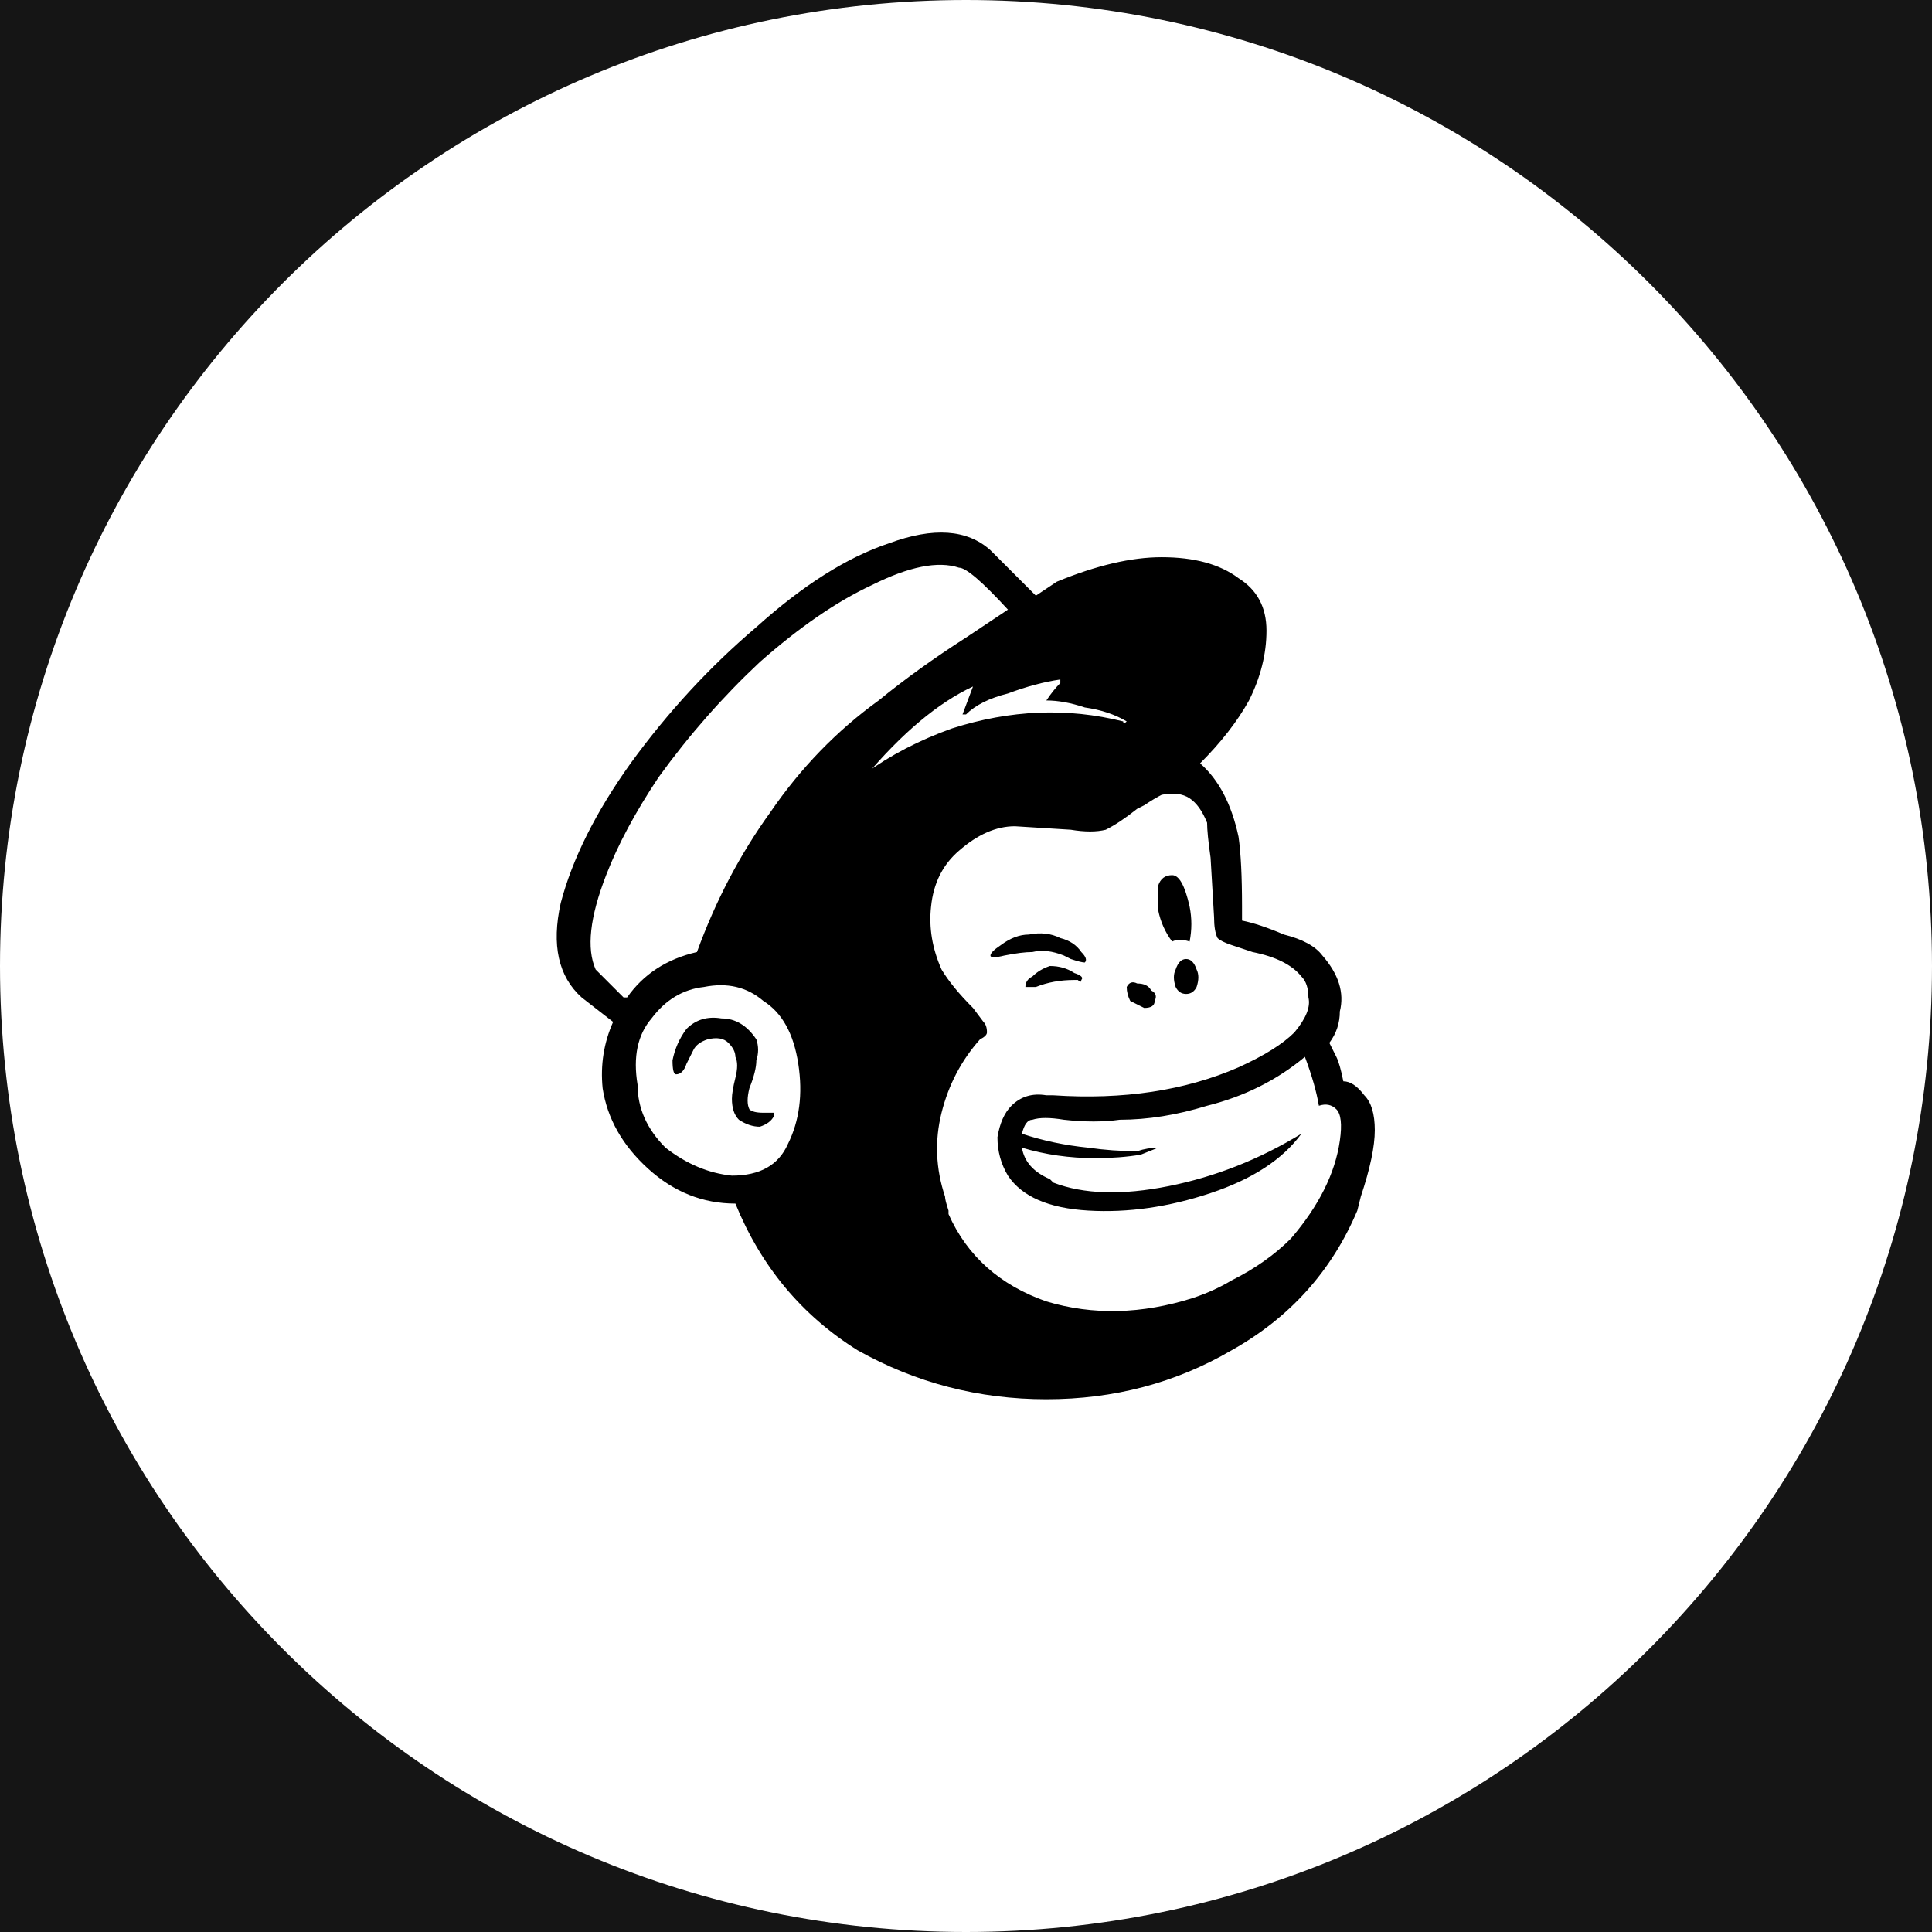
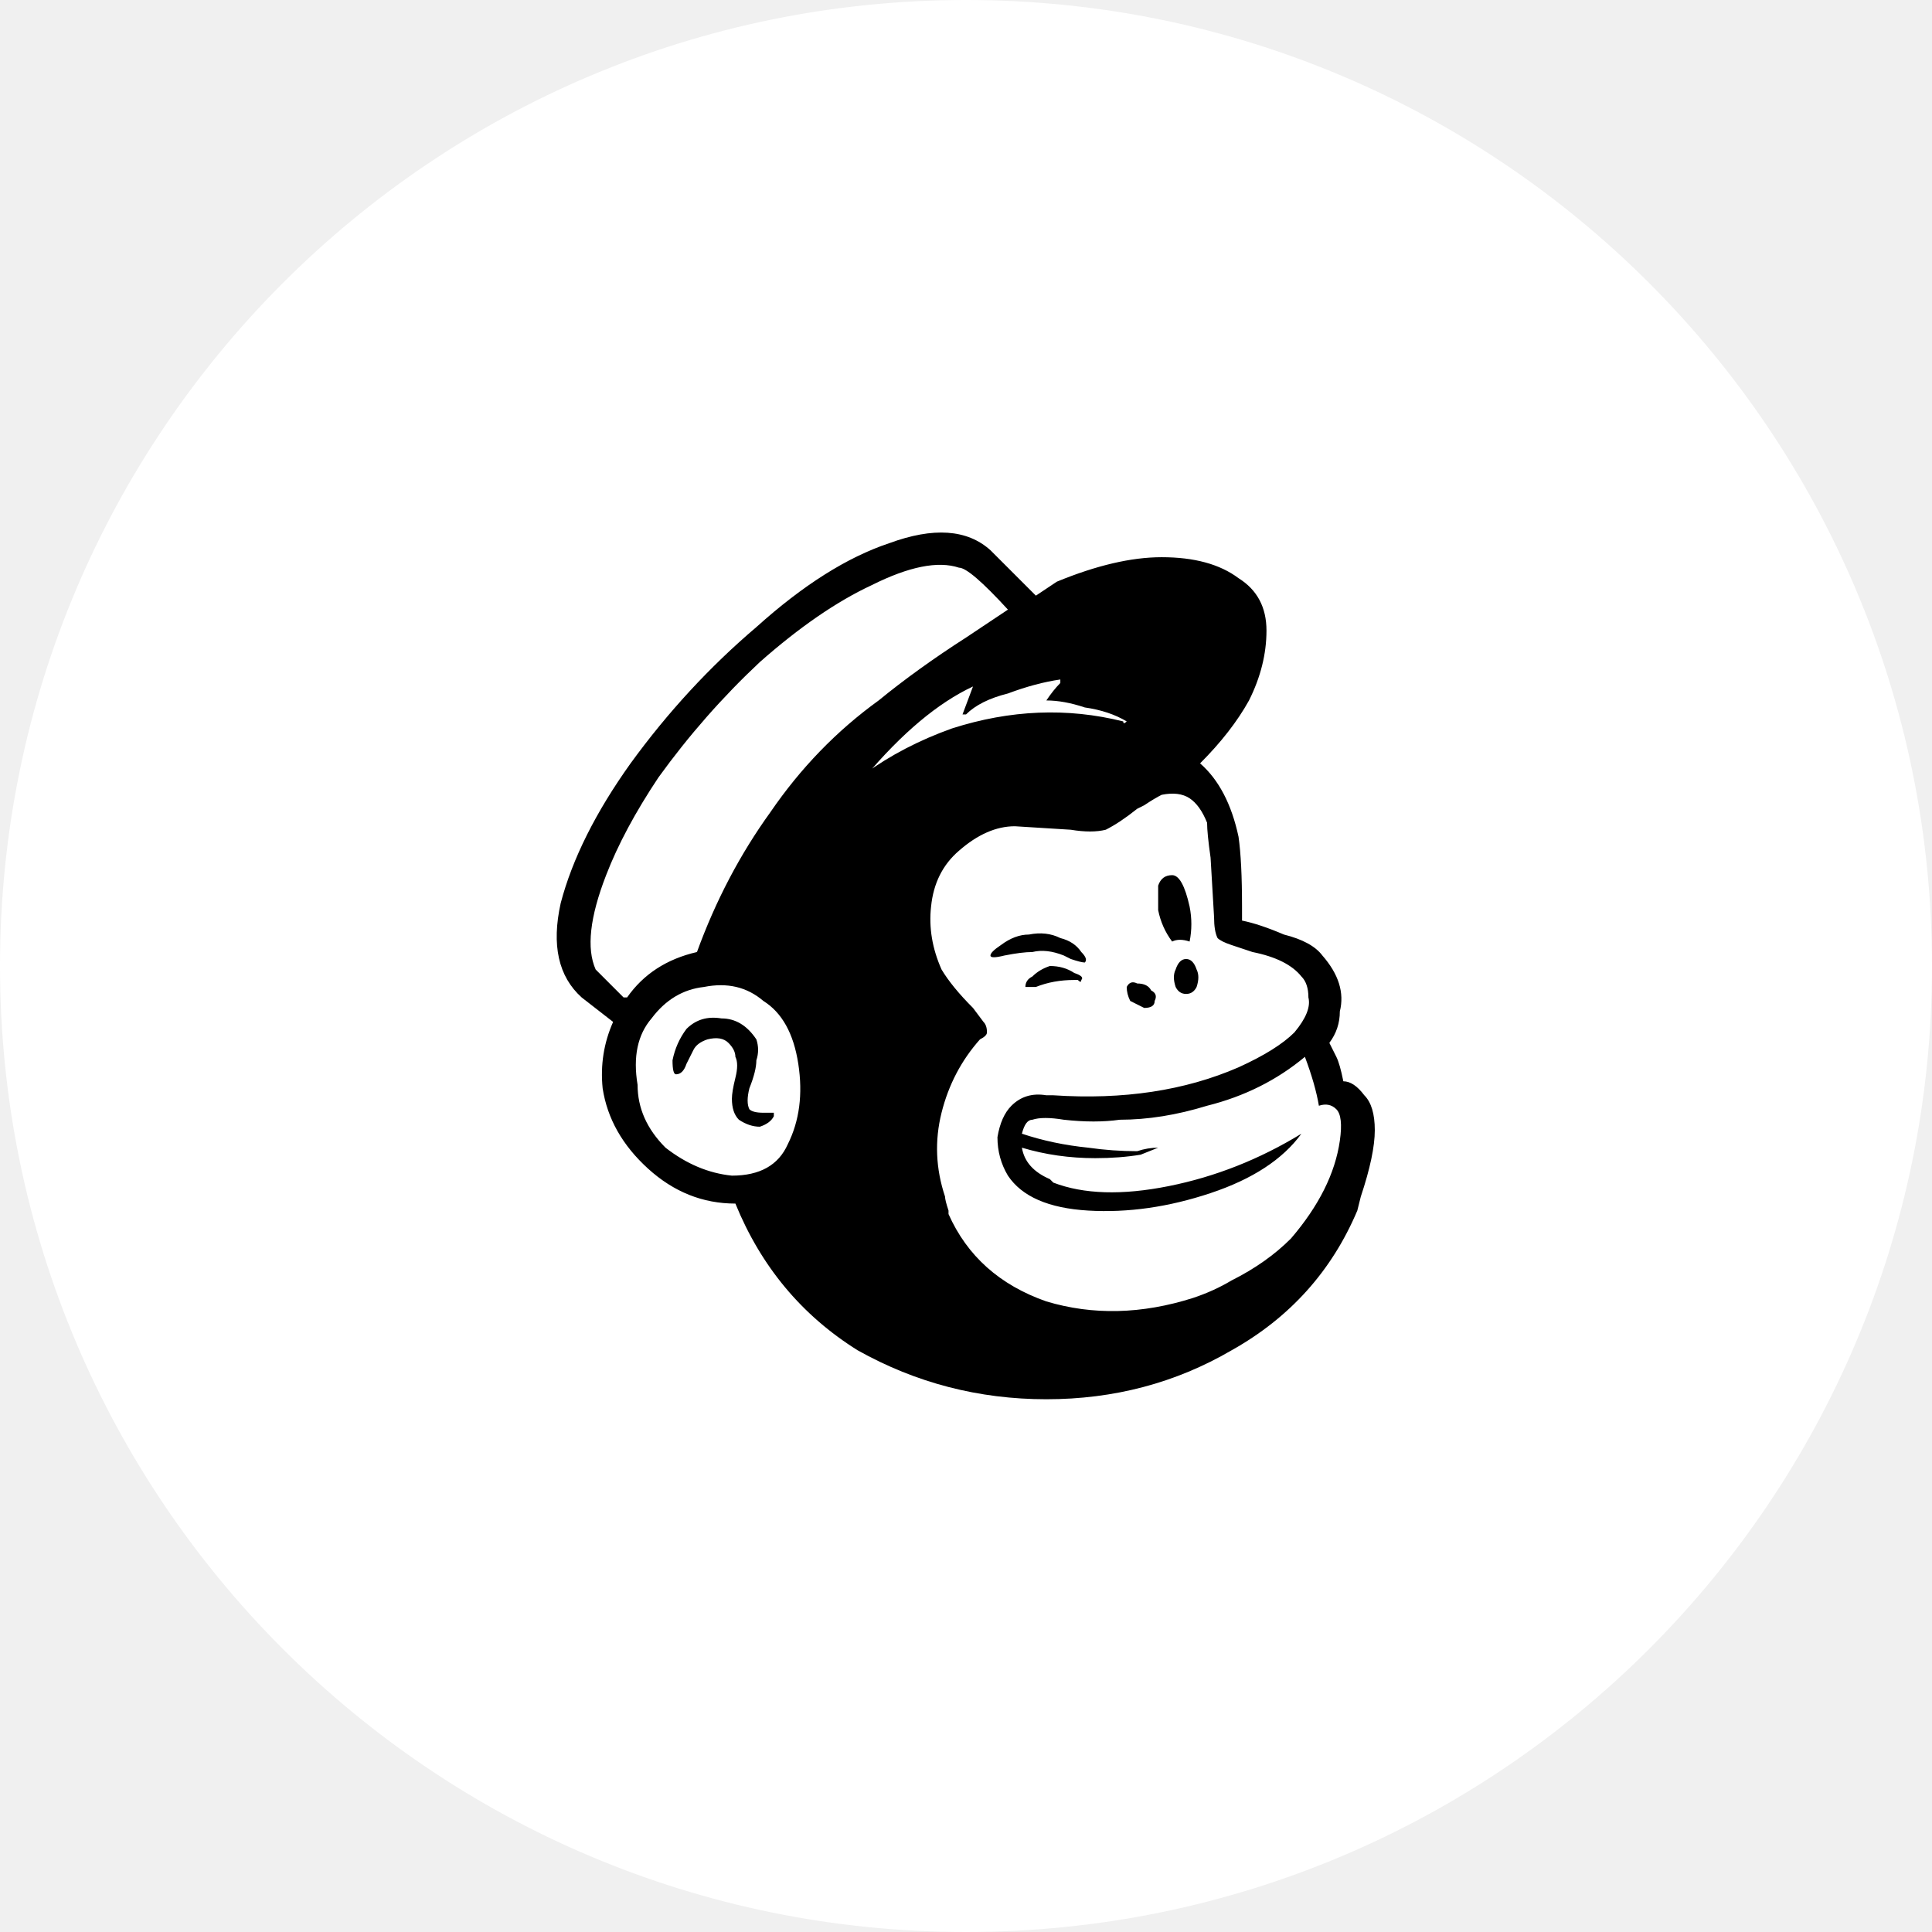
<svg xmlns="http://www.w3.org/2000/svg" width="108" height="108" viewBox="0 0 108 108" fill="none">
-   <rect width="108" height="108" fill="#EAEAEA" />
-   <g id="Marketing-Automation-Services">
-     <rect width="1920" height="25509.7" transform="translate(-1025 -12686.7)" fill="black" />
-     <g id="Marketing Platforms">
-       <mask id="path-1-inside-1_0_1" fill="white">
-         <path d="M-1025 -981H895V804H-1025V-981Z" />
-       </mask>
-       <path d="M895 804V803H-1025V804V805H895V804Z" fill="#202020" mask="url(#path-1-inside-1_0_1)" />
-       <g id="Boxes">
-         <g id="Frame 2">
-           <g id="Frame 2_2">
-             <rect width="685" height="322" transform="translate(-50 -50)" fill="#151515" />
-             <g id="Book A Demo">
-               <rect width="108" height="108" rx="54" fill="white" />
-               <path id="î¯¤" d="M65.523 52.633C65.133 52.112 64.872 51.526 64.742 50.875C64.742 50.224 64.742 49.768 64.742 49.508C64.872 49.117 65.133 48.922 65.523 48.922C65.914 48.922 66.24 49.508 66.5 50.68C66.63 51.331 66.63 51.982 66.5 52.633C66.109 52.503 65.784 52.503 65.523 52.633ZM59.859 53.609L59.469 53.414C58.818 53.154 58.232 53.089 57.711 53.219C57.32 53.219 56.8 53.284 56.148 53.414C55.628 53.544 55.367 53.544 55.367 53.414C55.367 53.284 55.562 53.089 55.953 52.828C56.474 52.438 56.995 52.242 57.516 52.242C58.167 52.112 58.753 52.177 59.273 52.438C59.794 52.568 60.185 52.828 60.445 53.219C60.706 53.479 60.771 53.675 60.641 53.805C60.51 53.805 60.25 53.74 59.859 53.609ZM58.688 54C59.208 54 59.664 54.13 60.055 54.391C60.445 54.521 60.575 54.651 60.445 54.781C60.445 54.911 60.38 54.911 60.25 54.781H60.055C59.273 54.781 58.557 54.911 57.906 55.172C57.646 55.172 57.45 55.172 57.32 55.172C57.32 54.911 57.45 54.716 57.711 54.586C57.971 54.325 58.297 54.13 58.688 54ZM64.547 55.953C64.547 56.214 64.352 56.344 63.961 56.344C63.7 56.214 63.44 56.083 63.18 55.953C63.05 55.693 62.984 55.432 62.984 55.172C63.115 54.911 63.31 54.846 63.57 54.977C63.961 54.977 64.221 55.107 64.352 55.367C64.612 55.497 64.677 55.693 64.547 55.953ZM66.305 53.609C66.565 53.609 66.76 53.805 66.891 54.195C67.021 54.456 67.021 54.781 66.891 55.172C66.76 55.432 66.565 55.562 66.305 55.562C66.044 55.562 65.849 55.432 65.719 55.172C65.588 54.781 65.588 54.456 65.719 54.195C65.849 53.805 66.044 53.609 66.305 53.609ZM42.672 62.203C42.932 62.203 43.062 62.203 43.062 62.203H43.258V62.398C43.128 62.659 42.867 62.854 42.477 62.984C42.086 62.984 41.695 62.854 41.305 62.594C41.044 62.333 40.914 61.943 40.914 61.422C40.914 61.161 40.979 60.771 41.109 60.25C41.24 59.729 41.24 59.339 41.109 59.078C41.109 58.818 40.979 58.557 40.719 58.297C40.458 58.036 40.068 57.971 39.547 58.102C39.156 58.232 38.896 58.427 38.766 58.688L38.375 59.469C38.245 59.859 38.05 60.055 37.789 60.055C37.659 60.055 37.594 59.794 37.594 59.273C37.724 58.622 37.984 58.036 38.375 57.516C38.896 56.995 39.547 56.8 40.328 56.93C41.109 56.93 41.76 57.32 42.281 58.102C42.411 58.492 42.411 58.883 42.281 59.273C42.281 59.664 42.151 60.185 41.891 60.836C41.76 61.357 41.76 61.747 41.891 62.008C42.021 62.138 42.281 62.203 42.672 62.203ZM75.094 60.445C75.484 60.445 75.875 60.706 76.266 61.227C76.656 61.617 76.852 62.268 76.852 63.18C76.852 64.091 76.591 65.328 76.07 66.891L75.875 67.672C74.443 71.057 72.099 73.662 68.844 75.484C65.719 77.307 62.268 78.219 58.492 78.219C54.716 78.219 51.2 77.307 47.945 75.484C44.82 73.531 42.542 70.797 41.109 67.281C39.286 67.281 37.659 66.63 36.227 65.328C34.794 64.026 33.948 62.529 33.688 60.836C33.557 59.534 33.753 58.297 34.273 57.125L32.516 55.758C31.213 54.586 30.823 52.828 31.344 50.484C31.995 48.01 33.297 45.406 35.25 42.672C37.333 39.807 39.677 37.268 42.281 35.055C44.885 32.711 47.359 31.148 49.703 30.367C52.177 29.456 54.065 29.586 55.367 30.758L57.906 33.297L59.078 32.516C61.292 31.604 63.245 31.148 64.938 31.148C66.76 31.148 68.193 31.539 69.234 32.32C70.276 32.971 70.797 33.948 70.797 35.25C70.797 36.552 70.471 37.854 69.82 39.156C69.169 40.328 68.258 41.5 67.086 42.672C68.128 43.583 68.844 44.95 69.234 46.773C69.365 47.685 69.43 48.987 69.43 50.68V51.461C70.081 51.591 70.862 51.852 71.773 52.242C72.815 52.503 73.531 52.893 73.922 53.414C74.833 54.456 75.159 55.497 74.898 56.539C74.898 57.19 74.703 57.776 74.312 58.297L74.703 59.078C74.833 59.339 74.963 59.794 75.094 60.445ZM40.914 65.719C42.477 65.719 43.518 65.133 44.039 63.961C44.69 62.659 44.885 61.161 44.625 59.469C44.365 57.776 43.714 56.604 42.672 55.953C41.76 55.172 40.654 54.911 39.352 55.172C38.18 55.302 37.203 55.888 36.422 56.93C35.641 57.841 35.38 59.078 35.641 60.641C35.641 61.943 36.161 63.115 37.203 64.156C38.375 65.068 39.612 65.588 40.914 65.719ZM38.961 53.219C40.003 50.354 41.37 47.75 43.062 45.406C44.755 42.932 46.773 40.849 49.117 39.156C50.55 37.984 52.177 36.812 54 35.641L56.344 34.078C54.911 32.516 54 31.734 53.609 31.734C52.438 31.344 50.81 31.669 48.727 32.711C46.773 33.622 44.69 35.055 42.477 37.008C40.393 38.961 38.505 41.109 36.812 43.453C35.51 45.406 34.534 47.229 33.883 48.922C32.971 51.266 32.776 53.023 33.297 54.195C33.427 54.325 33.948 54.846 34.859 55.758H35.055C35.966 54.456 37.268 53.609 38.961 53.219ZM64.742 64.156C64.872 64.156 64.872 64.156 64.742 64.156L63.766 64.547C62.984 64.677 62.138 64.742 61.227 64.742C59.794 64.742 58.427 64.547 57.125 64.156C57.255 64.938 57.776 65.523 58.688 65.914L58.883 66.109C60.575 66.76 62.724 66.826 65.328 66.305C67.932 65.784 70.406 64.807 72.75 63.375C71.708 64.807 70.016 65.914 67.672 66.695C65.328 67.477 63.05 67.802 60.836 67.672C58.622 67.542 57.125 66.891 56.344 65.719C55.953 65.068 55.758 64.352 55.758 63.57C55.888 62.789 56.148 62.203 56.539 61.812C57.06 61.292 57.711 61.096 58.492 61.227H58.883C62.789 61.487 66.24 60.966 69.234 59.664C70.667 59.013 71.708 58.362 72.359 57.711C73.01 56.93 73.271 56.279 73.141 55.758C73.141 55.237 73.01 54.846 72.75 54.586C72.229 53.935 71.318 53.479 70.016 53.219L68.844 52.828C68.453 52.698 68.193 52.568 68.062 52.438C67.932 52.177 67.867 51.786 67.867 51.266L67.672 47.945C67.542 47.034 67.477 46.383 67.477 45.992C67.216 45.341 66.891 44.885 66.5 44.625C66.109 44.365 65.588 44.3 64.938 44.43C64.677 44.56 64.352 44.755 63.961 45.016L63.57 45.211C62.919 45.732 62.333 46.122 61.812 46.383C61.292 46.513 60.641 46.513 59.859 46.383L56.734 46.188C55.693 46.188 54.651 46.643 53.609 47.555C52.698 48.336 52.177 49.378 52.047 50.68C51.917 51.852 52.112 53.023 52.633 54.195C53.023 54.846 53.609 55.562 54.391 56.344L54.977 57.125C55.107 57.255 55.172 57.45 55.172 57.711C55.172 57.841 55.042 57.971 54.781 58.102C53.74 59.273 53.023 60.641 52.633 62.203C52.242 63.766 52.307 65.328 52.828 66.891C52.828 67.021 52.893 67.281 53.023 67.672V67.867C54.065 70.211 55.888 71.838 58.492 72.75C61.096 73.531 63.831 73.466 66.695 72.555C67.477 72.294 68.193 71.969 68.844 71.578C70.146 70.927 71.253 70.146 72.164 69.234C73.727 67.412 74.638 65.588 74.898 63.766C75.029 62.854 74.963 62.268 74.703 62.008C74.443 61.747 74.117 61.682 73.727 61.812C73.596 61.031 73.336 60.12 72.945 59.078C71.383 60.38 69.56 61.292 67.477 61.812C65.784 62.333 64.156 62.594 62.594 62.594C61.682 62.724 60.641 62.724 59.469 62.594C58.688 62.464 58.102 62.464 57.711 62.594C57.45 62.594 57.255 62.854 57.125 63.375C58.297 63.766 59.534 64.026 60.836 64.156C61.747 64.287 62.659 64.352 63.57 64.352C63.961 64.221 64.352 64.156 64.742 64.156ZM48.336 43.453V43.258C49.768 42.216 51.396 41.37 53.219 40.719C56.474 39.677 59.664 39.547 62.789 40.328C62.789 40.458 62.854 40.458 62.984 40.328C62.333 39.938 61.552 39.677 60.641 39.547C59.859 39.286 59.143 39.156 58.492 39.156C58.753 38.766 59.013 38.44 59.273 38.18V37.984C58.362 38.115 57.385 38.375 56.344 38.766C55.302 39.026 54.521 39.417 54 39.938H53.805L54.391 38.375C52.438 39.286 50.419 40.979 48.336 43.453Z" fill="black" />
-             </g>
-           </g>
-         </g>
-       </g>
-     </g>
-   </g>
+   <rect width="108" height="108" rx="54" fill="white" />
+   <path d="M65.523 52.633C65.133 52.112 64.872 51.526 64.742 50.875C64.742 50.224 64.742 49.768 64.742 49.508C64.872 49.117 65.133 48.922 65.523 48.922C65.914 48.922 66.24 49.508 66.5 50.68C66.63 51.331 66.63 51.982 66.5 52.633C66.109 52.503 65.784 52.503 65.523 52.633ZM59.859 53.609L59.469 53.414C58.818 53.154 58.232 53.089 57.711 53.219C57.32 53.219 56.8 53.284 56.148 53.414C55.628 53.544 55.367 53.544 55.367 53.414C55.367 53.284 55.562 53.089 55.953 52.828C56.474 52.438 56.995 52.242 57.516 52.242C58.167 52.112 58.753 52.177 59.273 52.438C59.794 52.568 60.185 52.828 60.445 53.219C60.706 53.479 60.771 53.675 60.641 53.805C60.51 53.805 60.25 53.74 59.859 53.609ZM58.688 54C59.208 54 59.664 54.13 60.055 54.391C60.445 54.521 60.575 54.651 60.445 54.781C60.445 54.911 60.38 54.911 60.25 54.781H60.055C59.273 54.781 58.557 54.911 57.906 55.172C57.646 55.172 57.45 55.172 57.32 55.172C57.32 54.911 57.45 54.716 57.711 54.586C57.971 54.325 58.297 54.13 58.688 54ZM64.547 55.953C64.547 56.214 64.352 56.344 63.961 56.344C63.7 56.214 63.44 56.083 63.18 55.953C63.05 55.693 62.984 55.432 62.984 55.172C63.115 54.911 63.31 54.846 63.57 54.977C63.961 54.977 64.221 55.107 64.352 55.367C64.612 55.497 64.677 55.693 64.547 55.953ZM66.305 53.609C66.565 53.609 66.76 53.805 66.891 54.195C67.021 54.456 67.021 54.781 66.891 55.172C66.76 55.432 66.565 55.562 66.305 55.562C66.044 55.562 65.849 55.432 65.719 55.172C65.588 54.781 65.588 54.456 65.719 54.195C65.849 53.805 66.044 53.609 66.305 53.609ZM42.672 62.203C42.932 62.203 43.062 62.203 43.062 62.203H43.258V62.398C43.128 62.659 42.867 62.854 42.477 62.984C42.086 62.984 41.695 62.854 41.305 62.594C41.044 62.333 40.914 61.943 40.914 61.422C40.914 61.161 40.979 60.771 41.109 60.25C41.24 59.729 41.24 59.339 41.109 59.078C41.109 58.818 40.979 58.557 40.719 58.297C40.458 58.036 40.068 57.971 39.547 58.102C39.156 58.232 38.896 58.427 38.766 58.688L38.375 59.469C38.245 59.859 38.05 60.055 37.789 60.055C37.659 60.055 37.594 59.794 37.594 59.273C37.724 58.622 37.984 58.036 38.375 57.516C38.896 56.995 39.547 56.8 40.328 56.93C41.109 56.93 41.76 57.32 42.281 58.102C42.411 58.492 42.411 58.883 42.281 59.273C42.281 59.664 42.151 60.185 41.891 60.836C41.76 61.357 41.76 61.747 41.891 62.008C42.021 62.138 42.281 62.203 42.672 62.203ZM75.094 60.445C75.484 60.445 75.875 60.706 76.266 61.227C76.656 61.617 76.852 62.268 76.852 63.18C76.852 64.091 76.591 65.328 76.07 66.891L75.875 67.672C74.443 71.057 72.099 73.662 68.844 75.484C65.719 77.307 62.268 78.219 58.492 78.219C54.716 78.219 51.2 77.307 47.945 75.484C44.82 73.531 42.542 70.797 41.109 67.281C39.286 67.281 37.659 66.63 36.227 65.328C34.794 64.026 33.948 62.529 33.688 60.836C33.557 59.534 33.753 58.297 34.273 57.125L32.516 55.758C31.213 54.586 30.823 52.828 31.344 50.484C31.995 48.01 33.297 45.406 35.25 42.672C37.333 39.807 39.677 37.268 42.281 35.055C44.885 32.711 47.359 31.148 49.703 30.367C52.177 29.456 54.065 29.586 55.367 30.758L57.906 33.297L59.078 32.516C61.292 31.604 63.245 31.148 64.938 31.148C66.76 31.148 68.193 31.539 69.234 32.32C70.276 32.971 70.797 33.948 70.797 35.25C70.797 36.552 70.471 37.854 69.82 39.156C69.169 40.328 68.258 41.5 67.086 42.672C68.128 43.583 68.844 44.95 69.234 46.773C69.365 47.685 69.43 48.987 69.43 50.68V51.461C70.081 51.591 70.862 51.852 71.773 52.242C72.815 52.503 73.531 52.893 73.922 53.414C74.833 54.456 75.159 55.497 74.898 56.539C74.898 57.19 74.703 57.776 74.312 58.297L74.703 59.078C74.833 59.339 74.963 59.794 75.094 60.445ZM40.914 65.719C42.477 65.719 43.518 65.133 44.039 63.961C44.69 62.659 44.885 61.161 44.625 59.469C44.365 57.776 43.714 56.604 42.672 55.953C41.76 55.172 40.654 54.911 39.352 55.172C38.18 55.302 37.203 55.888 36.422 56.93C35.641 57.841 35.38 59.078 35.641 60.641C35.641 61.943 36.161 63.115 37.203 64.156C38.375 65.068 39.612 65.588 40.914 65.719ZM38.961 53.219C40.003 50.354 41.37 47.75 43.062 45.406C44.755 42.932 46.773 40.849 49.117 39.156C50.55 37.984 52.177 36.812 54 35.641L56.344 34.078C54.911 32.516 54 31.734 53.609 31.734C52.438 31.344 50.81 31.669 48.727 32.711C46.773 33.622 44.69 35.055 42.477 37.008C40.393 38.961 38.505 41.109 36.812 43.453C35.51 45.406 34.534 47.229 33.883 48.922C32.971 51.266 32.776 53.023 33.297 54.195C33.427 54.325 33.948 54.846 34.859 55.758H35.055C35.966 54.456 37.268 53.609 38.961 53.219ZM64.742 64.156C64.872 64.156 64.872 64.156 64.742 64.156L63.766 64.547C62.984 64.677 62.138 64.742 61.227 64.742C59.794 64.742 58.427 64.547 57.125 64.156C57.255 64.938 57.776 65.523 58.688 65.914L58.883 66.109C60.575 66.76 62.724 66.826 65.328 66.305C67.932 65.784 70.406 64.807 72.75 63.375C71.708 64.807 70.016 65.914 67.672 66.695C65.328 67.477 63.05 67.802 60.836 67.672C58.622 67.542 57.125 66.891 56.344 65.719C55.953 65.068 55.758 64.352 55.758 63.57C55.888 62.789 56.148 62.203 56.539 61.812C57.06 61.292 57.711 61.096 58.492 61.227H58.883C62.789 61.487 66.24 60.966 69.234 59.664C70.667 59.013 71.708 58.362 72.359 57.711C73.01 56.93 73.271 56.279 73.141 55.758C73.141 55.237 73.01 54.846 72.75 54.586C72.229 53.935 71.318 53.479 70.016 53.219L68.844 52.828C68.453 52.698 68.193 52.568 68.062 52.438C67.932 52.177 67.867 51.786 67.867 51.266L67.672 47.945C67.542 47.034 67.477 46.383 67.477 45.992C67.216 45.341 66.891 44.885 66.5 44.625C66.109 44.365 65.588 44.3 64.938 44.43C64.677 44.56 64.352 44.755 63.961 45.016L63.57 45.211C62.919 45.732 62.333 46.122 61.812 46.383C61.292 46.513 60.641 46.513 59.859 46.383L56.734 46.188C55.693 46.188 54.651 46.643 53.609 47.555C52.698 48.336 52.177 49.378 52.047 50.68C51.917 51.852 52.112 53.023 52.633 54.195C53.023 54.846 53.609 55.562 54.391 56.344L54.977 57.125C55.107 57.255 55.172 57.45 55.172 57.711C55.172 57.841 55.042 57.971 54.781 58.102C53.74 59.273 53.023 60.641 52.633 62.203C52.242 63.766 52.307 65.328 52.828 66.891C52.828 67.021 52.893 67.281 53.023 67.672V67.867C54.065 70.211 55.888 71.838 58.492 72.75C61.096 73.531 63.831 73.466 66.695 72.555C67.477 72.294 68.193 71.969 68.844 71.578C70.146 70.927 71.253 70.146 72.164 69.234C73.727 67.412 74.638 65.588 74.898 63.766C75.029 62.854 74.963 62.268 74.703 62.008C74.443 61.747 74.117 61.682 73.727 61.812C73.596 61.031 73.336 60.12 72.945 59.078C71.383 60.38 69.56 61.292 67.477 61.812C65.784 62.333 64.156 62.594 62.594 62.594C61.682 62.724 60.641 62.724 59.469 62.594C58.688 62.464 58.102 62.464 57.711 62.594C57.45 62.594 57.255 62.854 57.125 63.375C58.297 63.766 59.534 64.026 60.836 64.156C61.747 64.287 62.659 64.352 63.57 64.352C63.961 64.221 64.352 64.156 64.742 64.156ZM48.336 43.453V43.258C49.768 42.216 51.396 41.37 53.219 40.719C56.474 39.677 59.664 39.547 62.789 40.328C62.789 40.458 62.854 40.458 62.984 40.328C62.333 39.938 61.552 39.677 60.641 39.547C59.859 39.286 59.143 39.156 58.492 39.156C58.753 38.766 59.013 38.44 59.273 38.18V37.984C58.362 38.115 57.385 38.375 56.344 38.766C55.302 39.026 54.521 39.417 54 39.938H53.805L54.391 38.375C52.438 39.286 50.419 40.979 48.336 43.453Z" fill="black" />
</svg>
